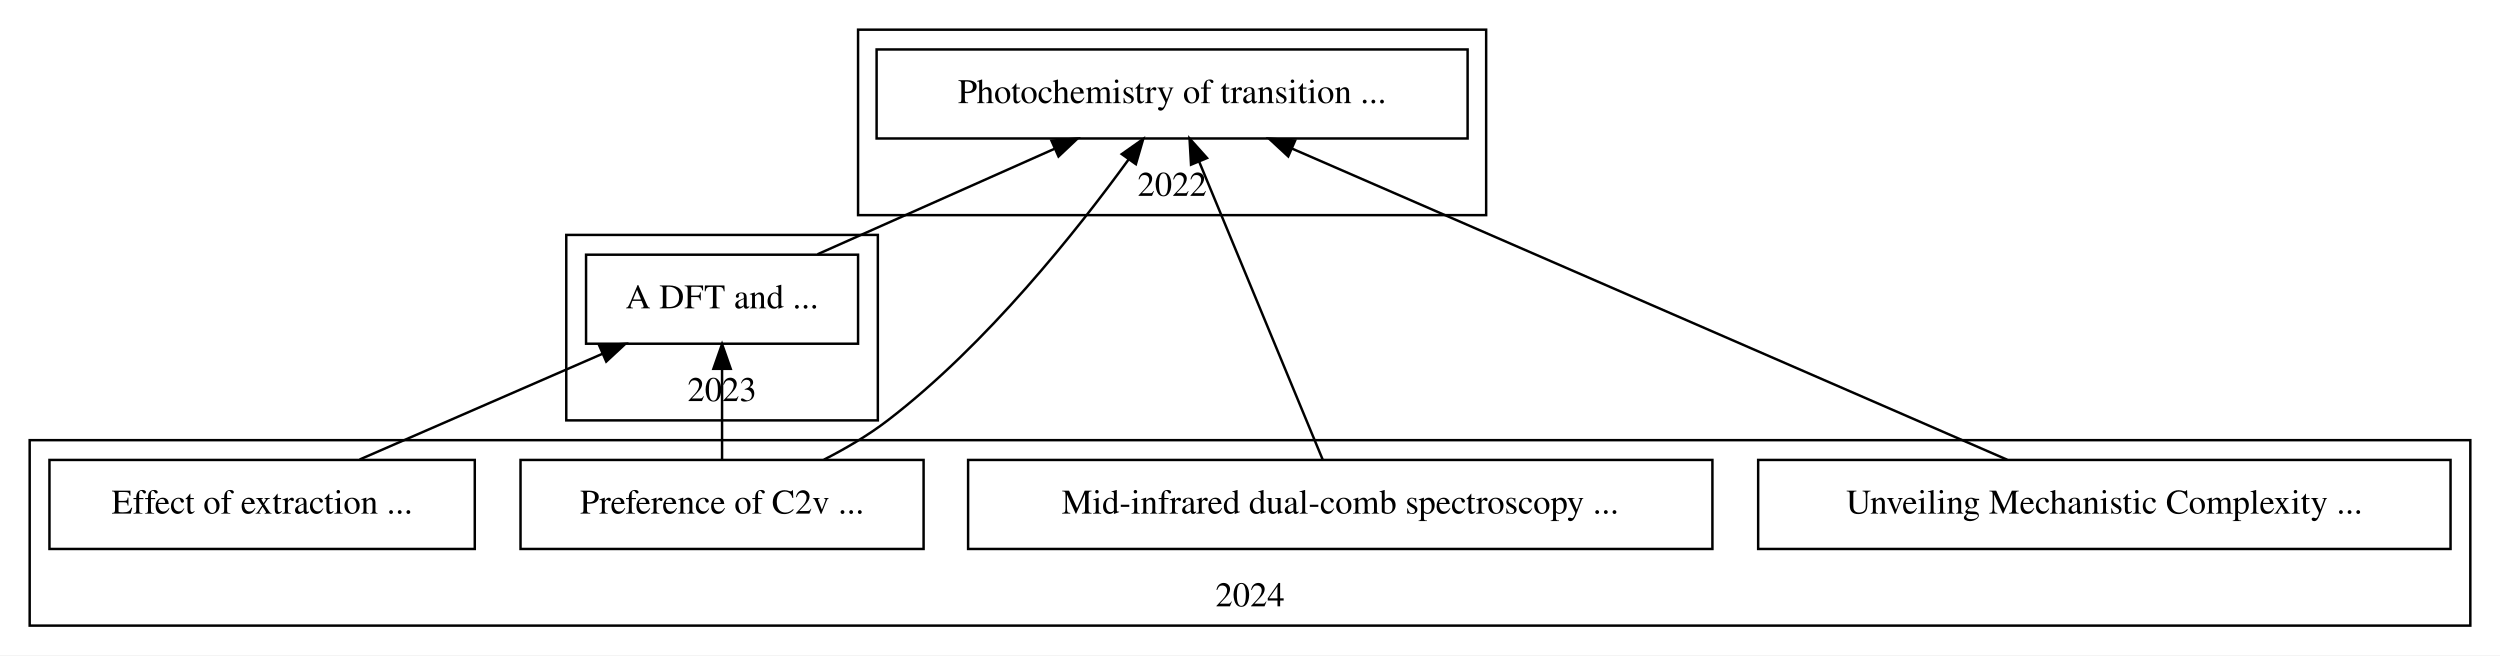
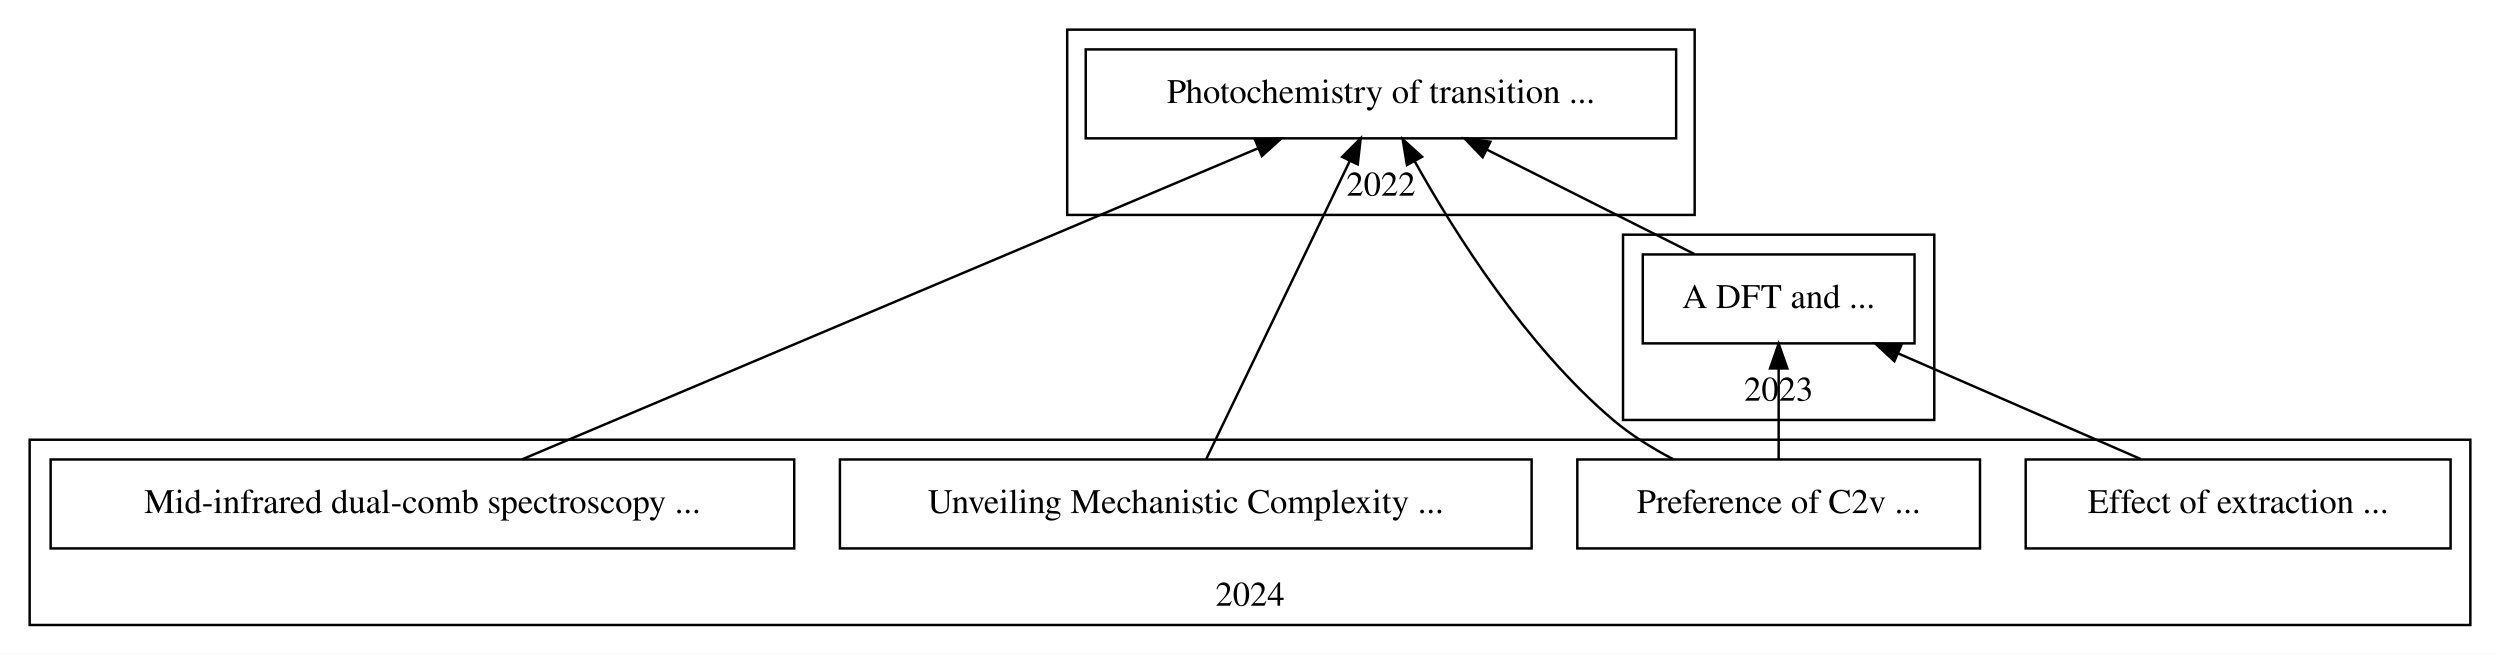
- <svg xmlns="http://www.w3.org/2000/svg" xmlns:xlink="http://www.w3.org/1999/xlink" width="1011pt" height="265pt" viewBox="0.00 0.00 1011.00 265.00">
+ <svg xmlns="http://www.w3.org/2000/svg" xmlns:xlink="http://www.w3.org/1999/xlink" width="1012pt" height="265pt" viewBox="0.00 0.00 1012.00 265.00">
  <g id="graph0" class="graph" transform="scale(1 1) rotate(0) translate(4 261)">
-     <polygon fill="white" stroke="transparent" points="-4,4 -4,-261 1007,-261 1007,4 -4,4" />
+     <polygon fill="white" stroke="transparent" points="-4,4 -4,-261 1008,-261 1008,4 -4,4" />
    <g id="clust1" class="cluster">
-       <polygon fill="none" stroke="black" points="343,-174 343,-249 597,-249 597,-174 343,-174" />
-       <text text-anchor="middle" x="470" y="-181.8" font-family="Times,serif" font-size="14.00">2022</text>
+       <polygon fill="none" stroke="black" points="428,-174 428,-249 682,-249 682,-174 428,-174" />
+       <text text-anchor="middle" x="555" y="-181.8" font-family="Times,serif" font-size="14.00">2022</text>
    </g>
    <g id="clust2" class="cluster">
-       <polygon fill="none" stroke="black" points="225,-91 225,-166 351,-166 351,-91 225,-91" />
-       <text text-anchor="middle" x="288" y="-98.8" font-family="Times,serif" font-size="14.00">2023</text>
+       <polygon fill="none" stroke="black" points="653,-91 653,-166 779,-166 779,-91 653,-91" />
+       <text text-anchor="middle" x="716" y="-98.8" font-family="Times,serif" font-size="14.00">2023</text>
    </g>
    <g id="clust3" class="cluster">
-       <polygon fill="none" stroke="black" points="8,-8 8,-83 995,-83 995,-8 8,-8" />
-       <text text-anchor="middle" x="501.5" y="-15.8" font-family="Times,serif" font-size="14.00">2024</text>
+       <polygon fill="none" stroke="black" points="8,-8 8,-83 996,-83 996,-8 8,-8" />
+       <text text-anchor="middle" x="502" y="-15.8" font-family="Times,serif" font-size="14.00">2024</text>
    </g>
    <g id="node1" class="node">
      <g id="a_node1">
-         <a xlink:href="https://www.semanticscholar.org/paper/e3ba79aa32a1148dca4a7f52108259344fdc4711" xlink:title="title: Preference of C2v Symmetry in Low-Spin Hexacarbonyls of Rare-Earth and f&#10;Elements &#10;authors: Attila Kovács, Werner Klotzbücher&#10;published: 2024" target="_blank">
-           <polygon fill="none" stroke="black" points="369.5,-75 206.5,-75 206.5,-39 369.5,-39 369.5,-75" />
-           <text text-anchor="middle" x="288" y="-53.3" font-family="Times,serif" font-size="14.00">Preference of C2v ...</text>
+         <a xlink:href="https://www.semanticscholar.org/paper/b8003f5669c1719ebd86d70f0ff0d31d659482e9" xlink:title="title: Mid-infrared dual-comb spectroscopy with quantum cascade lasers &#10;authors: J. Hayden, M. Geiser, M. Gianella, Raphael Horvath, A. Hugi, L. Sterczewski, Markus Mangold&#10;published: 2024" target="_blank">
+           <polygon fill="none" stroke="black" points="317.5,-75 16.5,-75 16.5,-39 317.5,-39 317.5,-75" />
+           <text text-anchor="middle" x="167" y="-53.3" font-family="Times,serif" font-size="14.00">Mid-infrared dual-comb spectroscopy ...</text>
        </a>
      </g>
    </g>
+     <g id="node2" class="node">
+       <g id="a_node2">
+         <a xlink:href="https://www.semanticscholar.org/paper/a2266a06e752df98615787746599dc81440c0ae1" xlink:title="title: Photochemistry of transition metal carbonyls. &#10;authors: J. J. Turner, M. George, M. Poliakoff, R. Perutz&#10;published: 2022" target="_blank">
+           <polygon fill="none" stroke="black" points="674.5,-241 435.5,-241 435.5,-205 674.5,-205 674.5,-241" />
+           <text text-anchor="middle" x="555" y="-219.3" font-family="Times,serif" font-size="14.00">Photochemistry of transition ...</text>
+         </a>
+       </g>
+     </g>
+     <g id="edge3" class="edge">
+       <path fill="none" stroke="black" d="M207.42,-75.09C278.9,-105.3 427.36,-168.05 505.09,-200.91" />
+       <polygon fill="black" stroke="black" points="504.09,-204.28 514.67,-204.95 506.82,-197.83 504.09,-204.28" />
+     </g>
    <g id="node3" class="node">
      <g id="a_node3">
+         <a xlink:href="https://www.semanticscholar.org/paper/974865acb588c06b3b4d587f81c7f56259ad4774" xlink:title="title: Unveiling Mechanistic Complexity in Manganese-Catalyzed C–H Bond&#10;Functionalization Using IR Spectroscopy Over 16 Orders of Magnitude in Time &#10;authors: I. Fairlamb, Jason M. Lynam&#10;published: 2024" target="_blank">
+           <polygon fill="none" stroke="black" points="616,-75 336,-75 336,-39 616,-39 616,-75" />
+           <text text-anchor="middle" x="476" y="-53.3" font-family="Times,serif" font-size="14.00">Unveiling Mechanistic Complexity ...</text>
+         </a>
+       </g>
+     </g>
+     <g id="edge5" class="edge">
+       <path fill="none" stroke="black" d="M484.31,-75.24C498.15,-103.98 526.04,-161.87 542.34,-195.72" />
+       <polygon fill="black" stroke="black" points="539.31,-197.5 546.81,-204.99 545.62,-194.46 539.31,-197.5" />
+     </g>
+     <g id="node4" class="node">
+       <g id="a_node4">
+         <a xlink:href="https://www.semanticscholar.org/paper/e3ba79aa32a1148dca4a7f52108259344fdc4711" xlink:title="title: Preference of C2v Symmetry in Low-Spin Hexacarbonyls of Rare-Earth and f&#10;Elements &#10;authors: Attila Kovács, Werner Klotzbücher&#10;published: 2024" target="_blank">
+           <polygon fill="none" stroke="black" points="797.5,-75 634.5,-75 634.5,-39 797.5,-39 797.5,-75" />
+           <text text-anchor="middle" x="716" y="-53.3" font-family="Times,serif" font-size="14.00">Preference of C2v ...</text>
+         </a>
+       </g>
+     </g>
+     <g id="edge1" class="edge">
+       <path fill="none" stroke="black" d="M673.31,-75.1C664.77,-79.57 656.22,-84.88 649,-91 613.7,-120.92 584.79,-166.82 568.74,-195.59" />
+       <polygon fill="black" stroke="black" points="565.52,-194.19 563.8,-204.64 571.66,-197.54 565.52,-194.19" />
+     </g>
+     <g id="node5" class="node">
+       <g id="a_node5">
        <a xlink:href="https://www.semanticscholar.org/paper/8119b95e9c475d7959fae26c2e70d8d71fcb03b6" xlink:title="title: A DFT and Matrix–Isolation IR/UV-Visible Study of High-Coordinated&#10;Lanthanide-CO Complexes &#10;authors: A. Kovács, W. Klotzbücher&#10;published: 2023" target="_blank">
-           <polygon fill="none" stroke="black" points="343,-158 233,-158 233,-122 343,-122 343,-158" />
-           <text text-anchor="middle" x="288" y="-136.3" font-family="Times,serif" font-size="14.00">A DFT and ...</text>
+           <polygon fill="none" stroke="black" points="771,-158 661,-158 661,-122 771,-122 771,-158" />
+           <text text-anchor="middle" x="716" y="-136.3" font-family="Times,serif" font-size="14.00">A DFT and ...</text>
        </a>
      </g>
    </g>
    <g id="edge6" class="edge">
-       <path fill="none" stroke="black" d="M288,-75.18C288,-85.81 288,-99.69 288,-111.8" />
-       <polygon fill="black" stroke="black" points="284.5,-111.85 288,-121.85 291.5,-111.85 284.5,-111.85" />
-     </g>
-     <g id="node5" class="node">
-       <g id="a_node5">
-         <a xlink:href="https://www.semanticscholar.org/paper/a2266a06e752df98615787746599dc81440c0ae1" xlink:title="title: Photochemistry of transition metal carbonyls. &#10;authors: J. J. Turner, M. George, M. Poliakoff, R. Perutz&#10;published: 2022" target="_blank">
-           <polygon fill="none" stroke="black" points="589.5,-241 350.5,-241 350.5,-205 589.5,-205 589.5,-241" />
-           <text text-anchor="middle" x="470" y="-219.3" font-family="Times,serif" font-size="14.00">Photochemistry of transition ...</text>
-         </a>
-       </g>
-     </g>
-     <g id="edge1" class="edge">
-       <path fill="none" stroke="black" d="M329.19,-75.11C338.1,-79.66 347.18,-85 355,-91 395.05,-121.7 431.72,-167.99 452.42,-196.53" />
-       <polygon fill="black" stroke="black" points="449.65,-198.68 458.31,-204.78 455.35,-194.61 449.65,-198.68" />
-     </g>
-     <g id="node2" class="node">
-       <g id="a_node2">
-         <a xlink:href="https://www.semanticscholar.org/paper/b8003f5669c1719ebd86d70f0ff0d31d659482e9" xlink:title="title: Mid-infrared dual-comb spectroscopy with quantum cascade lasers &#10;authors: J. Hayden, M. Geiser, M. Gianella, Raphael Horvath, A. Hugi, L. Sterczewski, Markus Mangold&#10;published: 2024" target="_blank">
-           <polygon fill="none" stroke="black" points="688.5,-75 387.5,-75 387.5,-39 688.5,-39 688.5,-75" />
-           <text text-anchor="middle" x="538" y="-53.3" font-family="Times,serif" font-size="14.00">Mid-infrared dual-comb spectroscopy ...</text>
-         </a>
-       </g>
-     </g>
-     <g id="edge3" class="edge">
-       <path fill="none" stroke="black" d="M530.85,-75.24C518.93,-103.98 494.93,-161.87 480.9,-195.72" />
-       <polygon fill="black" stroke="black" points="477.65,-194.41 477.05,-204.99 484.12,-197.09 477.65,-194.41" />
+       <path fill="none" stroke="black" d="M716,-75.18C716,-85.81 716,-99.69 716,-111.8" />
+       <polygon fill="black" stroke="black" points="712.5,-111.85 716,-121.85 719.5,-111.85 712.5,-111.85" />
    </g>
    <g id="edge4" class="edge">
-       <path fill="none" stroke="black" d="M326.6,-158.18C354.56,-170.62 392.54,-187.53 422.39,-200.81" />
-       <polygon fill="black" stroke="black" points="421.21,-204.12 431.77,-204.99 424.06,-197.72 421.21,-204.12" />
+       <path fill="none" stroke="black" d="M681.86,-158.18C657.33,-170.52 624.1,-187.23 597.81,-200.46" />
+       <polygon fill="black" stroke="black" points="596.18,-197.36 588.82,-204.99 599.32,-203.62 596.18,-197.36" />
    </g>
-     <g id="node4" class="node">
-       <g id="a_node4">
+     <g id="node6" class="node">
+       <g id="a_node6">
        <a xlink:href="https://www.semanticscholar.org/paper/c4c3b191a2b33164b5526aa27e32936550c71402" xlink:title="title: Effect of extraction parameters on the synergistic reaction mechanism for&#10;arsenic and mercury removal from natural gas condensate via LLE, vibrational&#10;spectroscopy and DFT calculations &#10;authors: Teerapon Pirom, Kasidit Nootong, Wikorn Punyain, K. Maneeintr, U. Pancharoen&#10;published: 2024" target="_blank">
-           <polygon fill="none" stroke="black" points="188,-75 16,-75 16,-39 188,-39 188,-75" />
-           <text text-anchor="middle" x="102" y="-53.3" font-family="Times,serif" font-size="14.00">Effect of extraction ...</text>
+           <polygon fill="none" stroke="black" points="988,-75 816,-75 816,-39 988,-39 988,-75" />
+           <text text-anchor="middle" x="902" y="-53.3" font-family="Times,serif" font-size="14.00">Effect of extraction ...</text>
        </a>
      </g>
    </g>
    <g id="edge2" class="edge">
-       <path fill="none" stroke="black" d="M141.45,-75.18C170.15,-87.68 209.17,-104.67 239.74,-117.98" />
-       <polygon fill="black" stroke="black" points="238.36,-121.2 248.93,-121.99 241.16,-114.78 238.36,-121.2" />
-     </g>
-     <g id="node6" class="node">
-       <g id="a_node6">
-         <a xlink:href="https://www.semanticscholar.org/paper/974865acb588c06b3b4d587f81c7f56259ad4774" xlink:title="title: Unveiling Mechanistic Complexity in Manganese-Catalyzed C–H Bond&#10;Functionalization Using IR Spectroscopy Over 16 Orders of Magnitude in Time &#10;authors: I. Fairlamb, Jason M. Lynam&#10;published: 2024" target="_blank">
-           <polygon fill="none" stroke="black" points="987,-75 707,-75 707,-39 987,-39 987,-75" />
-           <text text-anchor="middle" x="847" y="-53.3" font-family="Times,serif" font-size="14.00">Unveiling Mechanistic Complexity ...</text>
-         </a>
-       </g>
-     </g>
-     <g id="edge5" class="edge">
-       <path fill="none" stroke="black" d="M807.72,-75.09C738.27,-105.3 594.02,-168.05 518.49,-200.91" />
-       <polygon fill="black" stroke="black" points="516.96,-197.75 509.19,-204.95 519.76,-204.17 516.96,-197.75" />
+       <path fill="none" stroke="black" d="M862.55,-75.18C833.85,-87.68 794.83,-104.67 764.26,-117.98" />
+       <polygon fill="black" stroke="black" points="762.84,-114.78 755.07,-121.99 765.64,-121.2 762.84,-114.78" />
    </g>
  </g>
</svg>
